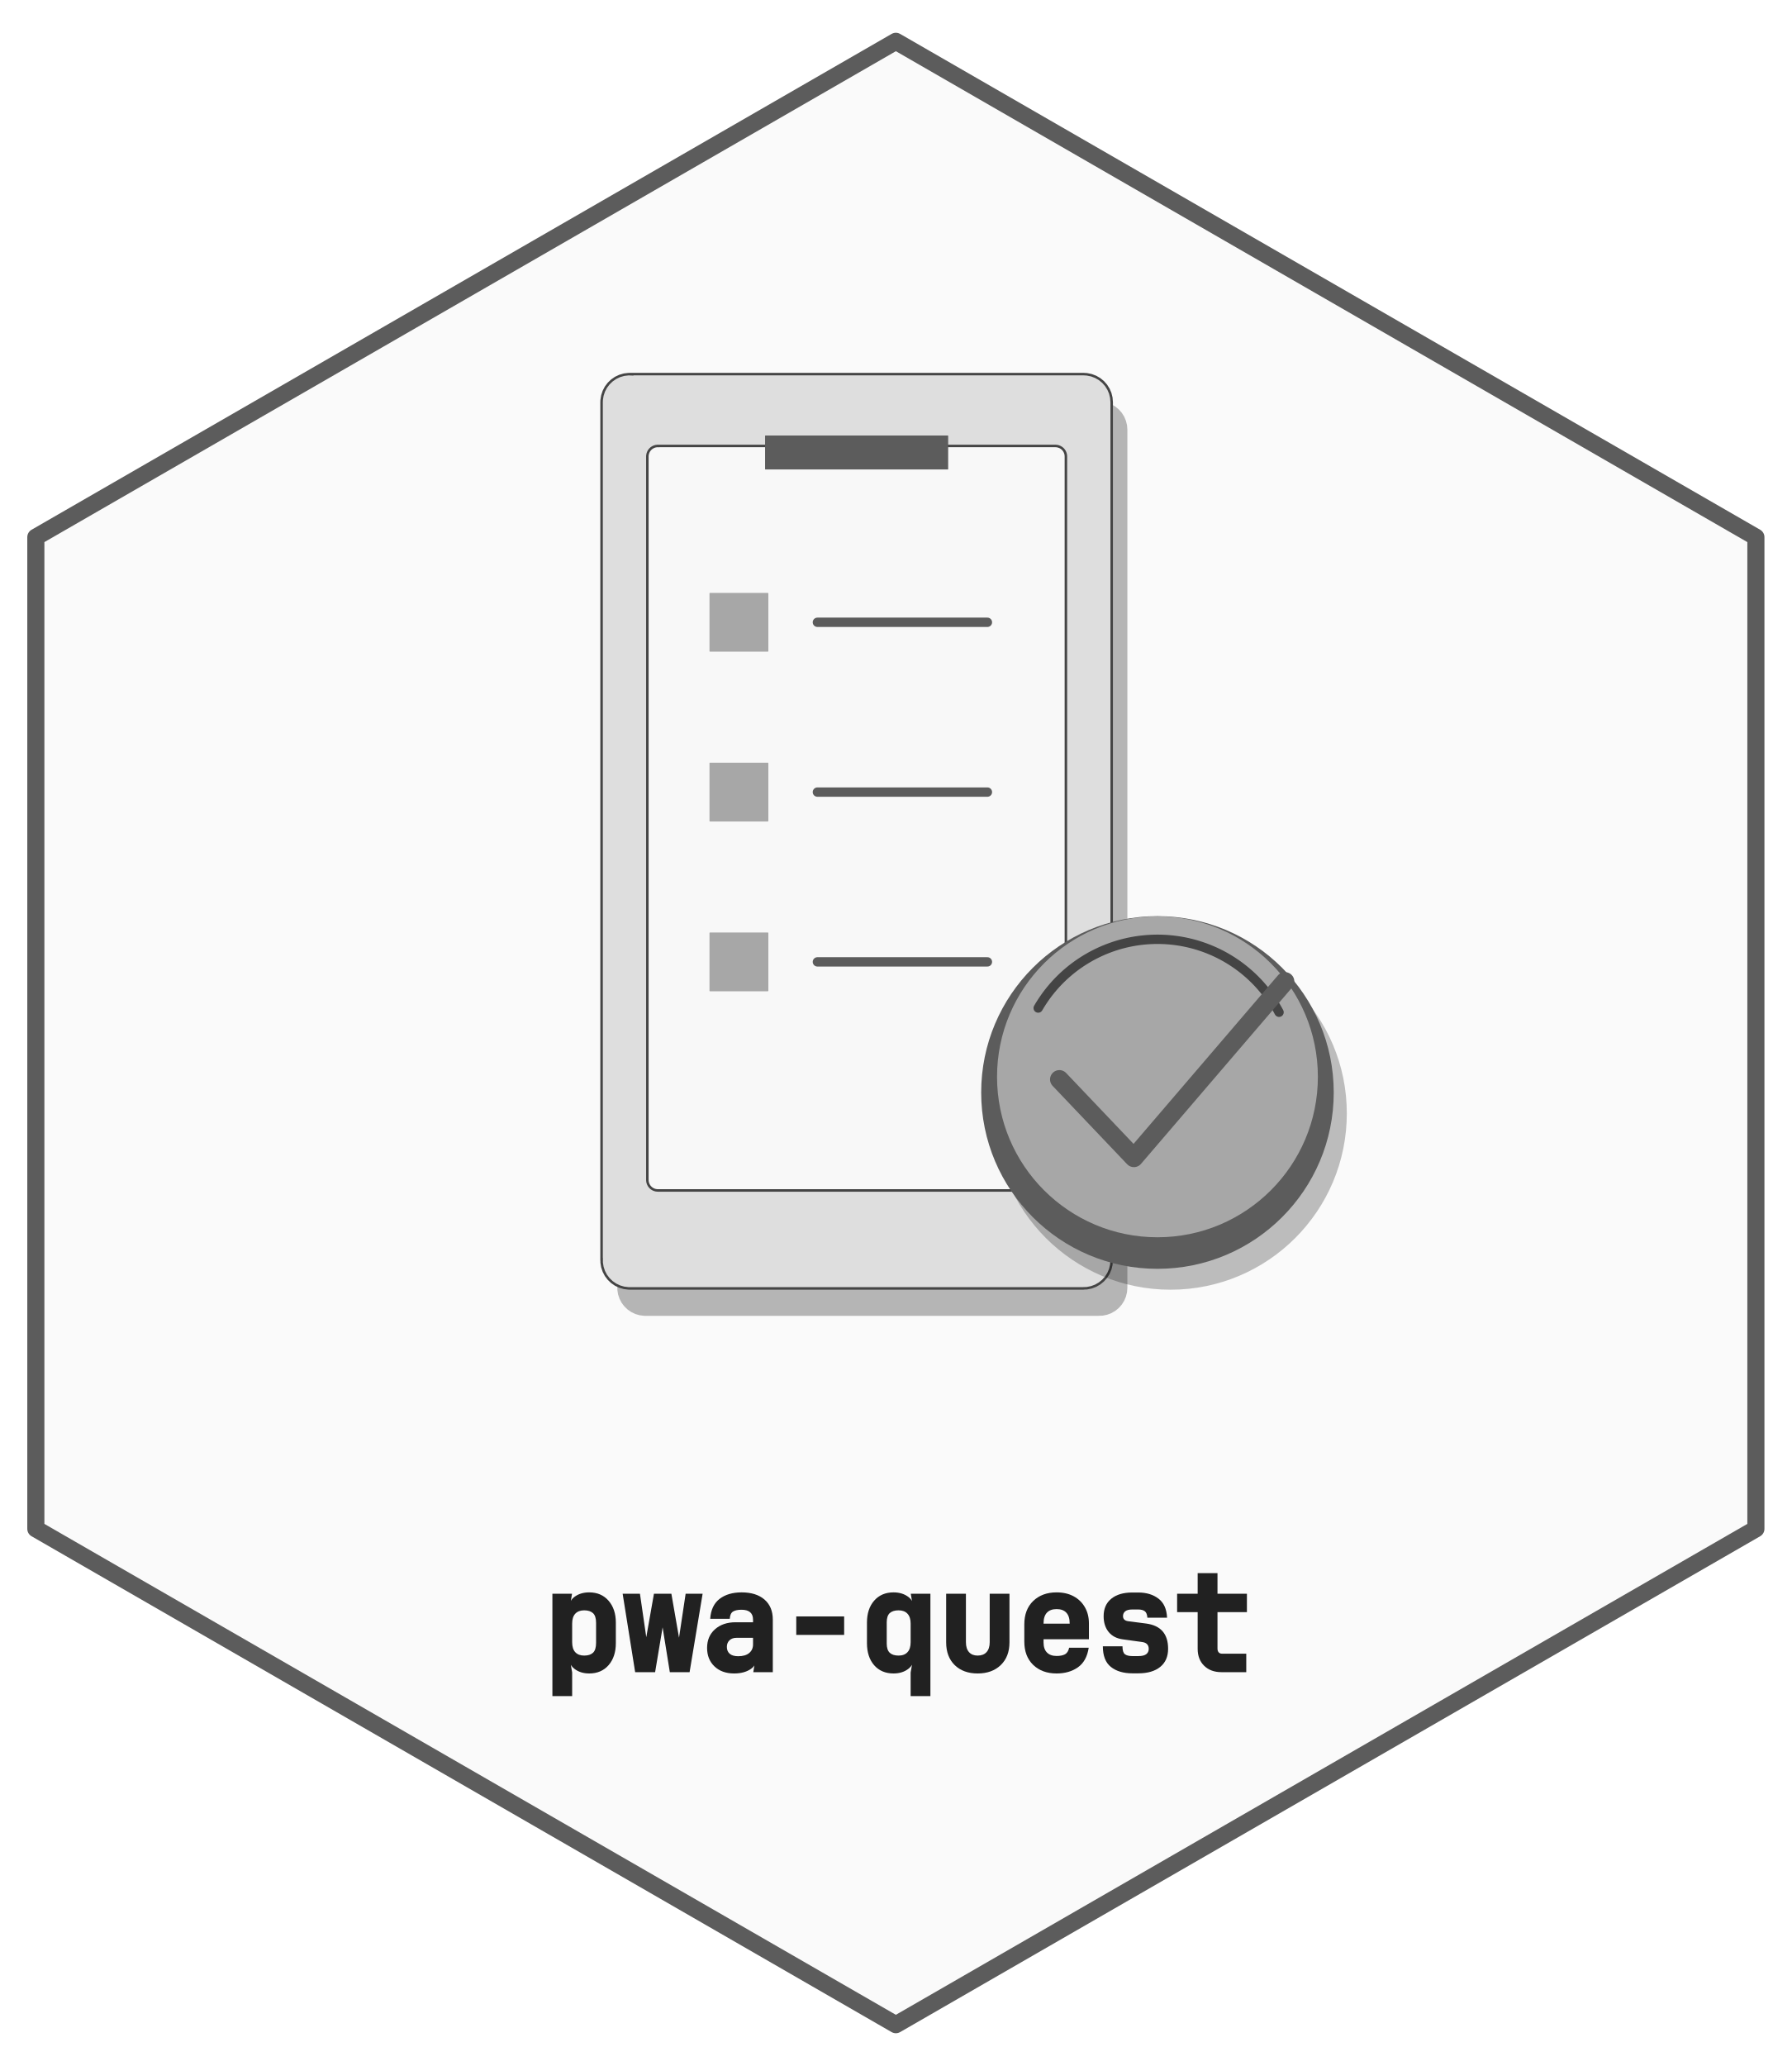
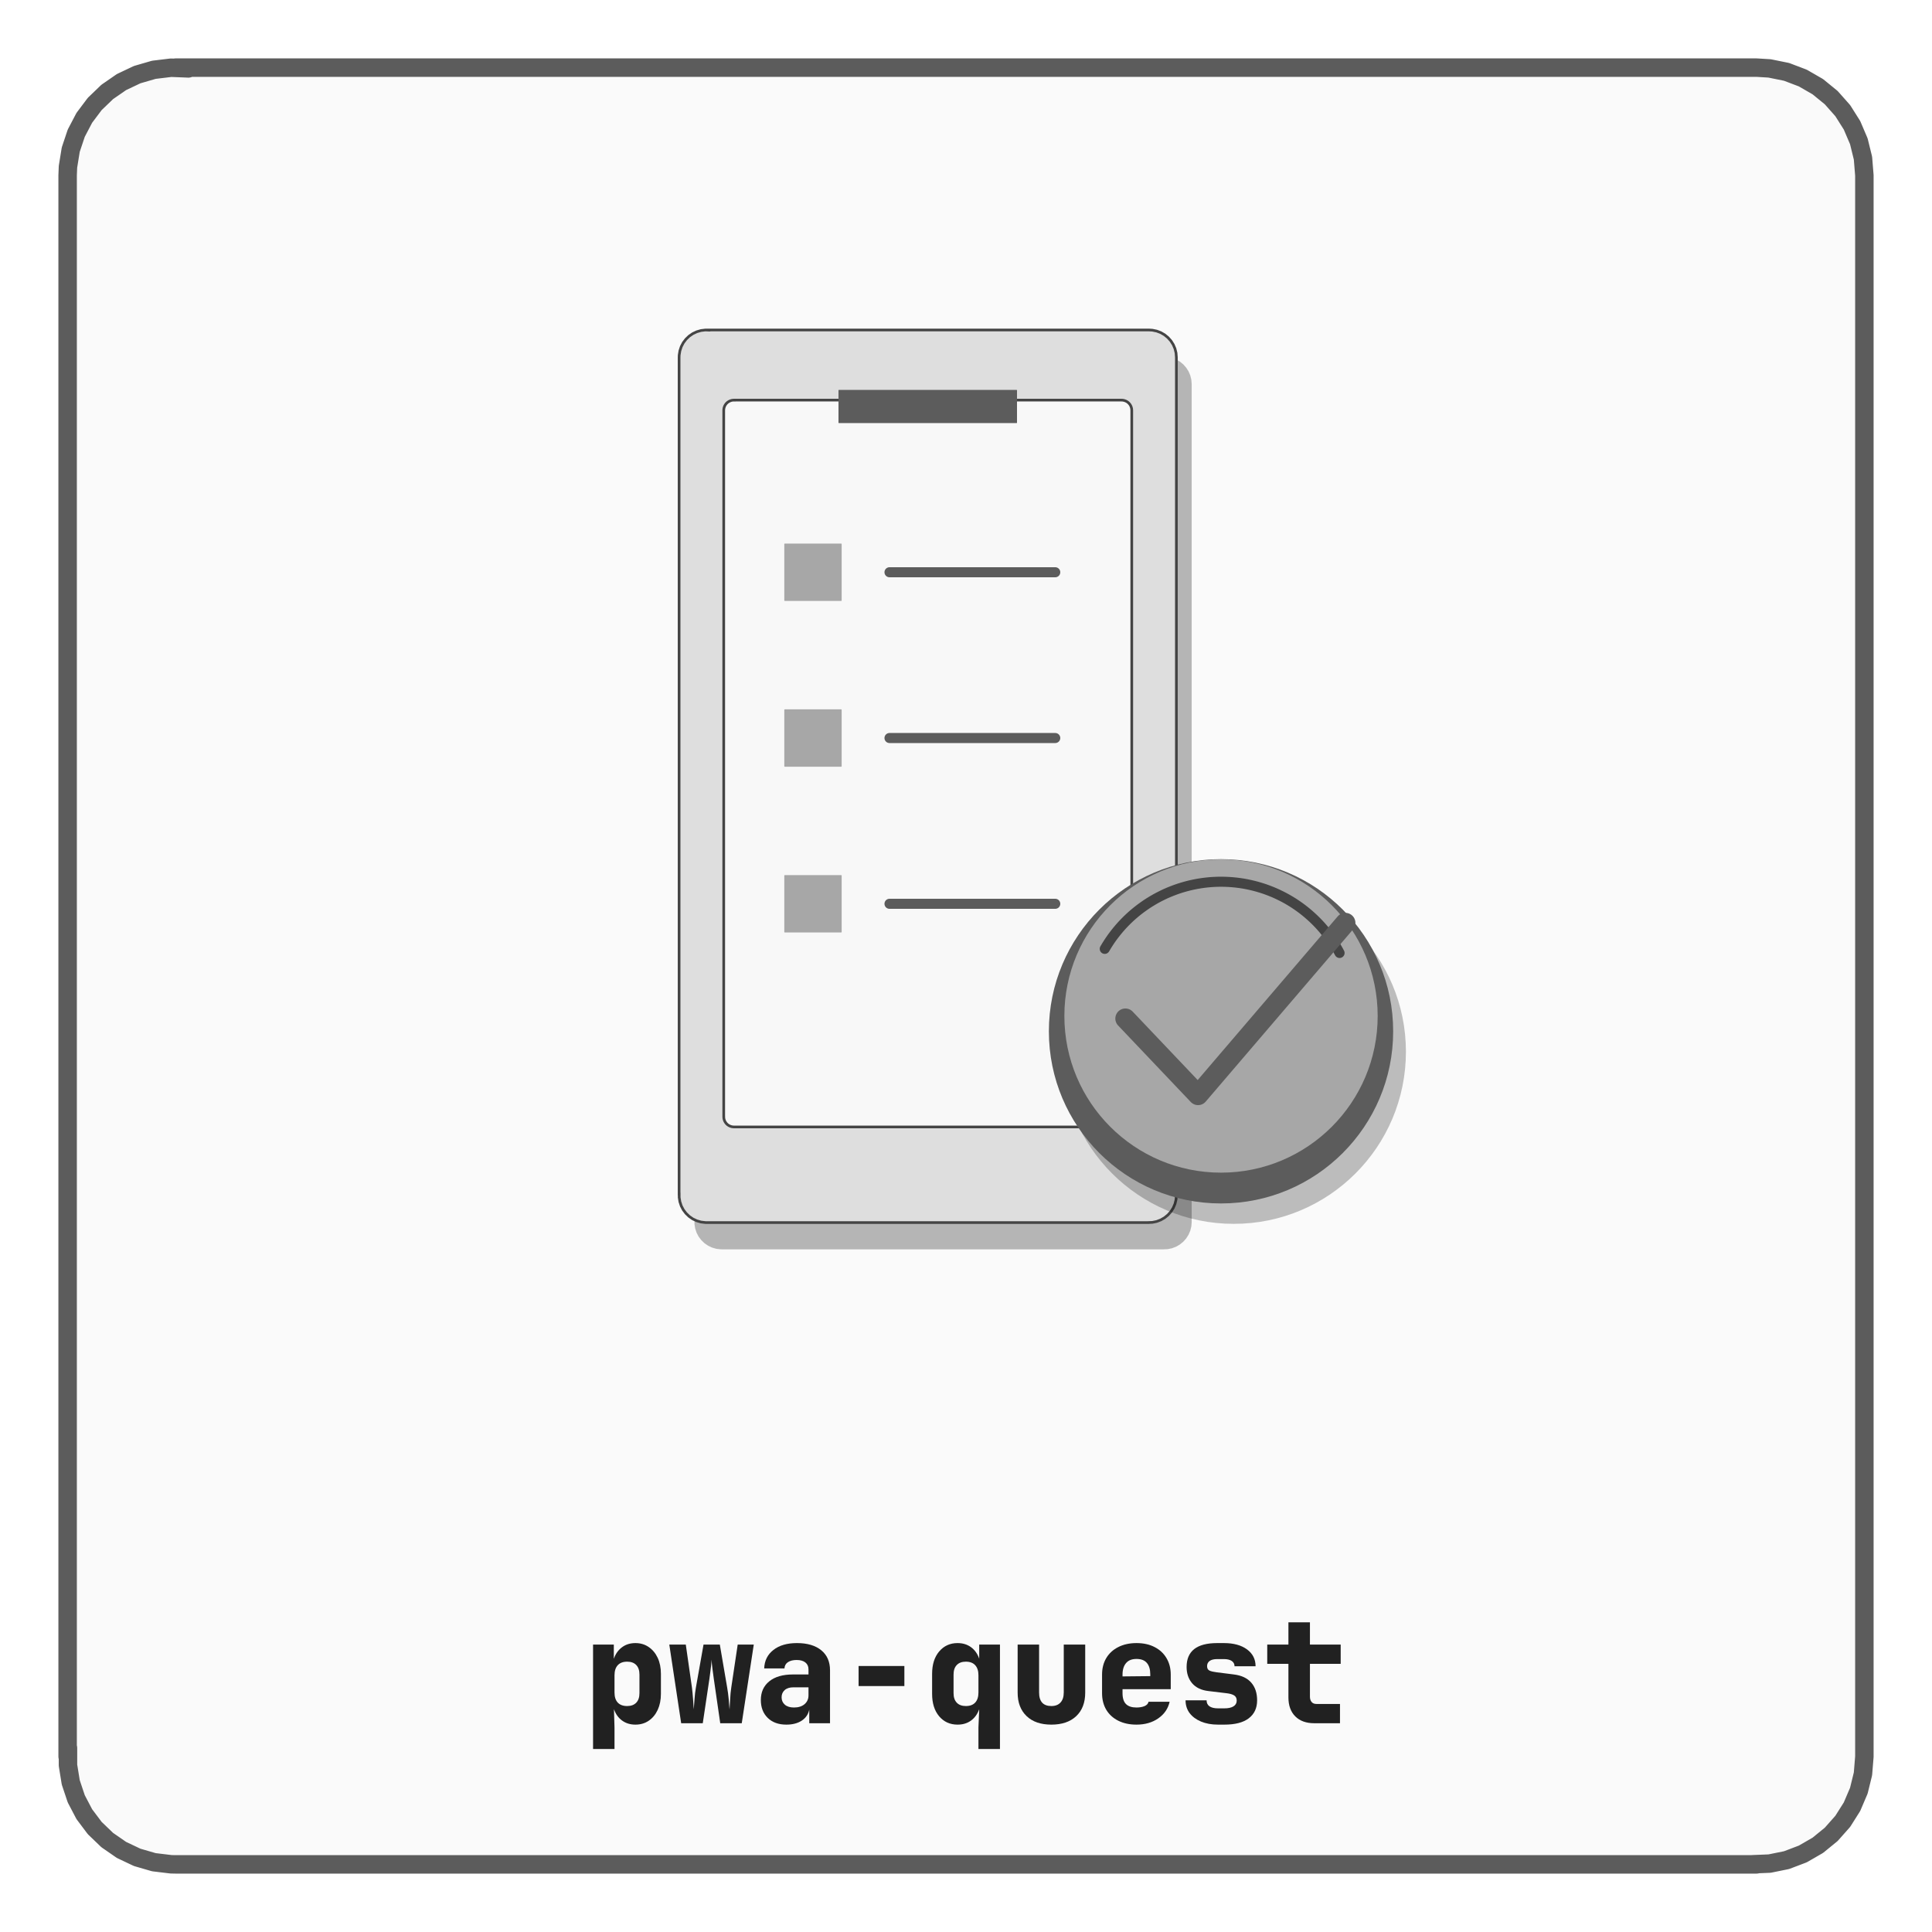
- <svg xmlns="http://www.w3.org/2000/svg" xmlns:xlink="http://www.w3.org/1999/xlink" width="432" height="498" viewBox="0 0 432 498">
+ <svg xmlns="http://www.w3.org/2000/svg" xmlns:xlink="http://www.w3.org/1999/xlink" width="432pt" height="432pt" viewBox="0 0 432 432">
  <defs>
    <g>
      <g id="glyph-0-0">
-         <path d="M 2.688 5.766 L 2.688 -18.906 L 7.422 -18.906 L 6.766 -14.922 C 6.609 -16.328 7.008 -17.395 7.969 -18.125 C 8.938 -18.863 10.133 -19.234 11.562 -19.234 C 13.508 -19.234 15.066 -18.562 16.234 -17.219 C 17.398 -15.875 17.984 -14.117 17.984 -11.953 L 17.984 -7 C 17.984 -4.801 17.398 -3.031 16.234 -1.688 C 15.066 -0.352 13.508 0.312 11.562 0.312 C 10.125 0.312 8.922 -0.07 7.953 -0.844 C 6.984 -1.613 6.566 -2.691 6.703 -4.078 L 6.734 -4.078 L 7.453 0.078 L 7.453 5.766 Z M 10.359 -4 C 11.285 -4 11.992 -4.227 12.484 -4.688 C 12.973 -5.156 13.219 -5.945 13.219 -7.062 L 13.219 -11.891 C 13.219 -12.984 12.973 -13.758 12.484 -14.219 C 11.992 -14.676 11.285 -14.906 10.359 -14.906 C 9.43 -14.906 8.711 -14.633 8.203 -14.094 C 7.703 -13.551 7.453 -12.766 7.453 -11.734 L 7.453 -7.219 C 7.453 -6.156 7.703 -5.352 8.203 -4.812 C 8.711 -4.27 9.43 -4 10.359 -4 Z M 10.359 -4 " />
+         <path d="M 2.109 5.766 L 2.109 -17.594 L 6.75 -17.594 L 6.75 -14.406 C 7.133 -15.508 7.742 -16.367 8.578 -16.984 C 9.41 -17.609 10.41 -17.922 11.578 -17.922 C 12.711 -17.922 13.707 -17.625 14.562 -17.031 C 15.414 -16.445 16.082 -15.645 16.562 -14.625 C 17.039 -13.602 17.281 -12.41 17.281 -11.047 L 17.281 -6.562 C 17.281 -5.219 17.039 -4.023 16.562 -2.984 C 16.082 -1.953 15.414 -1.145 14.562 -0.562 C 13.707 0.02 12.711 0.312 11.578 0.312 C 10.43 0.312 9.441 0.008 8.609 -0.594 C 7.773 -1.195 7.164 -2.047 6.781 -3.141 L 6.906 0.953 L 6.906 5.766 Z M 9.734 -3.844 C 10.609 -3.844 11.285 -4.094 11.766 -4.594 C 12.242 -5.094 12.484 -5.801 12.484 -6.719 L 12.484 -10.875 C 12.484 -11.812 12.242 -12.523 11.766 -13.016 C 11.285 -13.516 10.609 -13.766 9.734 -13.766 C 8.816 -13.766 8.113 -13.5 7.625 -12.969 C 7.145 -12.445 6.906 -11.695 6.906 -10.719 L 6.906 -6.875 C 6.906 -5.895 7.145 -5.145 7.625 -4.625 C 8.113 -4.102 8.816 -3.844 9.734 -3.844 Z M 9.734 -3.844 " />
      </g>
      <g id="glyph-0-1">
-         <path d="M 3.641 0 L 0.625 -18.906 L 4.797 -18.906 L 6.562 -6.766 C 6.645 -6.18 6.719 -5.547 6.781 -4.859 C 6.844 -4.18 6.664 -3.613 6.25 -3.156 C 5.852 -3.625 5.688 -4.195 5.75 -4.875 C 5.82 -5.562 5.914 -6.195 6.031 -6.781 L 8.172 -18.906 L 12.375 -18.906 L 14.484 -6.781 C 14.598 -6.195 14.691 -5.562 14.766 -4.875 C 14.836 -4.195 14.676 -3.625 14.281 -3.156 C 13.895 -3.625 13.727 -4.195 13.781 -4.875 C 13.832 -5.551 13.898 -6.18 13.984 -6.766 L 15.812 -18.906 L 19.906 -18.906 L 16.766 0 L 12 0 L 10.062 -12.031 C 9.945 -12.645 9.848 -13.316 9.766 -14.047 C 9.691 -14.785 9.852 -15.391 10.25 -15.859 C 10.664 -15.391 10.828 -14.785 10.734 -14.047 C 10.641 -13.316 10.551 -12.648 10.469 -12.047 L 8.453 0 Z M 3.641 0 " />
+         <path d="M 2.812 0 L 0.156 -17.594 L 3.844 -17.594 L 5.219 -8 C 5.32 -7.188 5.406 -6.32 5.469 -5.406 C 5.531 -4.488 5.582 -3.723 5.625 -3.109 C 5.676 -3.723 5.734 -4.488 5.797 -5.406 C 5.859 -6.32 5.961 -7.188 6.109 -8 L 7.812 -17.594 L 11.453 -17.594 L 13.094 -8 C 13.238 -7.188 13.352 -6.316 13.438 -5.391 C 13.52 -4.461 13.582 -3.691 13.625 -3.078 C 13.676 -3.691 13.723 -4.461 13.766 -5.391 C 13.805 -6.316 13.891 -7.188 14.016 -8 L 15.453 -17.594 L 19.047 -17.594 L 16.359 0 L 11.547 0 L 10.109 -9.922 C 10.023 -10.535 9.926 -11.27 9.812 -12.125 C 9.707 -12.977 9.633 -13.68 9.594 -14.234 C 9.594 -13.879 9.562 -13.43 9.5 -12.891 C 9.438 -12.359 9.375 -11.832 9.312 -11.312 C 9.25 -10.789 9.188 -10.328 9.125 -9.922 L 7.641 0 Z M 2.812 0 " />
      </g>
      <g id="glyph-0-2">
-         <path d="M 8.5 0.312 C 6.531 0.312 4.953 -0.254 3.766 -1.391 C 2.578 -2.523 1.984 -4.008 1.984 -5.844 C 1.984 -7.707 2.613 -9.203 3.875 -10.328 C 5.145 -11.461 6.801 -12.031 8.844 -12.031 L 13.062 -12.031 L 13.062 -12.656 C 13.062 -14.25 12.133 -15.047 10.281 -15.047 C 9.383 -15.047 8.703 -14.898 8.234 -14.609 C 7.766 -14.316 7.504 -13.734 7.453 -12.859 L 2.734 -12.859 C 2.879 -15.004 3.629 -16.602 4.984 -17.656 C 6.348 -18.707 8.125 -19.234 10.312 -19.234 C 12.656 -19.234 14.492 -18.656 15.828 -17.5 C 17.16 -16.344 17.828 -14.738 17.828 -12.688 L 17.828 0 L 13.125 0 L 13.75 -3.922 L 13.781 -3.922 C 14.008 -2.555 13.598 -1.508 12.547 -0.781 C 11.492 -0.051 10.145 0.312 8.5 0.312 Z M 9.484 -3.844 C 10.629 -3.844 11.508 -4.098 12.125 -4.609 C 12.75 -5.129 13.062 -5.816 13.062 -6.672 L 13.062 -8.281 L 9.109 -8.281 C 8.367 -8.281 7.789 -8.078 7.375 -7.672 C 6.957 -7.266 6.75 -6.738 6.75 -6.094 C 6.75 -5.395 6.977 -4.844 7.438 -4.438 C 7.906 -4.039 8.586 -3.844 9.484 -3.844 Z M 9.484 -3.844 " />
+         <path d="M 7.328 0.312 C 5.578 0.312 4.188 -0.191 3.156 -1.203 C 2.133 -2.211 1.625 -3.539 1.625 -5.188 C 1.625 -6.957 2.254 -8.352 3.516 -9.375 C 4.773 -10.395 6.547 -10.906 8.828 -10.906 L 12.281 -10.906 L 12.281 -12.031 C 12.281 -12.695 12.051 -13.211 11.594 -13.578 C 11.133 -13.953 10.477 -14.141 9.625 -14.141 C 8.82 -14.141 8.176 -13.977 7.688 -13.656 C 7.207 -13.344 6.945 -12.875 6.906 -12.25 L 2.375 -12.25 C 2.438 -13.977 3.117 -15.352 4.422 -16.375 C 5.723 -17.406 7.484 -17.922 9.703 -17.922 C 12.023 -17.922 13.836 -17.383 15.141 -16.312 C 16.441 -15.25 17.094 -13.758 17.094 -11.844 L 17.094 0 L 12.453 0 L 12.453 -3.047 C 12.234 -1.992 11.672 -1.172 10.766 -0.578 C 9.859 0.016 8.711 0.312 7.328 0.312 Z M 9.031 -3.516 C 10.031 -3.516 10.82 -3.766 11.406 -4.266 C 11.988 -4.773 12.281 -5.43 12.281 -6.234 L 12.281 -8.031 L 8.922 -8.031 C 8.066 -8.031 7.41 -7.82 6.953 -7.406 C 6.492 -6.988 6.266 -6.453 6.266 -5.797 C 6.266 -5.129 6.504 -4.582 6.984 -4.156 C 7.473 -3.727 8.156 -3.516 9.031 -3.516 Z M 9.031 -3.516 " />
      </g>
      <g id="glyph-0-3">
-         <path d="M 4.484 -8.984 L 4.484 -13.438 L 16.031 -13.438 L 16.031 -8.984 Z M 4.484 -8.984 " />
+         <path d="M 4.484 -8.312 L 4.484 -12.797 L 14.719 -12.797 L 14.719 -8.312 Z M 4.484 -8.312 " />
      </g>
      <g id="glyph-0-4">
-         <path d="M 13.062 5.766 L 13.062 0.078 L 13.75 -3.859 L 13.812 -3.844 C 13.895 -2.531 13.453 -1.508 12.484 -0.781 C 11.523 -0.051 10.344 0.312 8.938 0.312 C 6.988 0.312 5.43 -0.348 4.266 -1.672 C 3.109 -3.004 2.531 -4.781 2.531 -7 L 2.531 -11.953 C 2.531 -14.148 3.109 -15.91 4.266 -17.234 C 5.43 -18.566 6.988 -19.234 8.938 -19.234 C 10.363 -19.234 11.562 -18.863 12.531 -18.125 C 13.5 -17.395 13.906 -16.328 13.75 -14.922 L 13.094 -18.906 L 17.828 -18.906 L 17.828 5.766 Z M 10.156 -4 C 11.082 -4 11.797 -4.27 12.297 -4.812 C 12.805 -5.352 13.062 -6.156 13.062 -7.219 L 13.062 -11.734 C 13.062 -12.766 12.805 -13.551 12.297 -14.094 C 11.797 -14.633 11.082 -14.906 10.156 -14.906 C 9.219 -14.906 8.504 -14.68 8.016 -14.234 C 7.535 -13.785 7.297 -13.035 7.297 -11.984 L 7.297 -6.922 C 7.297 -5.879 7.539 -5.129 8.031 -4.672 C 8.52 -4.223 9.227 -4 10.156 -4 Z M 10.156 -4 " />
+         <path d="M 12.281 5.766 L 12.281 0.953 L 12.453 -3.047 L 12.422 -3.047 C 12.016 -1.973 11.398 -1.145 10.578 -0.562 C 9.754 0.02 8.766 0.312 7.609 0.312 C 5.93 0.312 4.562 -0.305 3.5 -1.547 C 2.445 -2.797 1.922 -4.469 1.922 -6.562 L 1.922 -11.047 C 1.922 -13.129 2.445 -14.797 3.5 -16.047 C 4.562 -17.297 5.93 -17.922 7.609 -17.922 C 8.785 -17.922 9.789 -17.613 10.625 -17 C 11.457 -16.395 12.066 -15.539 12.453 -14.438 L 12.453 -17.594 L 17.094 -17.594 L 17.094 5.766 Z M 9.469 -3.844 C 10.383 -3.844 11.082 -4.102 11.562 -4.625 C 12.039 -5.145 12.281 -5.895 12.281 -6.875 L 12.281 -10.719 C 12.281 -11.695 12.039 -12.445 11.562 -12.969 C 11.082 -13.5 10.383 -13.766 9.469 -13.766 C 8.594 -13.766 7.914 -13.516 7.438 -13.016 C 6.957 -12.523 6.719 -11.812 6.719 -10.875 L 6.719 -6.719 C 6.719 -5.801 6.957 -5.094 7.438 -4.594 C 7.914 -4.094 8.594 -3.844 9.469 -3.844 Z M 9.469 -3.844 " />
      </g>
      <g id="glyph-0-5">
-         <path d="M 10.219 0.312 C 7.914 0.312 6.07 -0.359 4.688 -1.703 C 3.312 -3.055 2.625 -4.883 2.625 -7.188 L 2.625 -18.906 L 7.391 -18.906 L 7.391 -7.219 C 7.391 -6.188 7.641 -5.391 8.141 -4.828 C 8.641 -4.273 9.332 -4 10.219 -4 C 11.133 -4 11.848 -4.273 12.359 -4.828 C 12.867 -5.391 13.125 -6.188 13.125 -7.219 L 13.125 -18.906 L 17.891 -18.906 L 17.891 -7.188 C 17.891 -4.883 17.188 -3.055 15.781 -1.703 C 14.383 -0.359 12.531 0.312 10.219 0.312 Z M 10.219 0.312 " />
+         <path d="M 9.594 0.312 C 7.227 0.312 5.379 -0.32 4.047 -1.594 C 2.711 -2.875 2.047 -4.625 2.047 -6.844 L 2.047 -17.594 L 6.844 -17.594 L 6.844 -6.875 C 6.844 -4.852 7.758 -3.844 9.594 -3.844 C 10.469 -3.844 11.145 -4.102 11.625 -4.625 C 12.113 -5.145 12.359 -5.895 12.359 -6.875 L 12.359 -17.594 L 17.156 -17.594 L 17.156 -6.844 C 17.156 -4.602 16.484 -2.848 15.141 -1.578 C 13.797 -0.316 11.945 0.312 9.594 0.312 Z M 9.594 0.312 " />
      </g>
      <g id="glyph-0-6">
-         <path d="M 10.25 0.312 C 7.926 0.312 6.047 -0.375 4.609 -1.75 C 3.18 -3.133 2.469 -5.008 2.469 -7.375 L 2.469 -11.531 C 2.469 -13.895 3.18 -15.77 4.609 -17.156 C 6.047 -18.539 7.926 -19.234 10.25 -19.234 C 11.82 -19.234 13.188 -18.922 14.344 -18.297 C 15.508 -17.672 16.414 -16.797 17.062 -15.672 C 17.719 -14.547 18.047 -13.242 18.047 -11.766 L 18.047 -7.938 L 7.109 -7.938 L 7.109 -7.156 C 7.109 -6.094 7.383 -5.285 7.938 -4.734 C 8.488 -4.18 9.258 -3.906 10.25 -3.906 C 11.102 -3.906 11.781 -4.039 12.281 -4.312 C 12.781 -4.594 13.113 -5.117 13.281 -5.891 L 18 -5.891 C 17.656 -3.711 16.781 -2.133 15.375 -1.156 C 13.977 -0.176 12.27 0.312 10.25 0.312 Z M 7.109 -11.766 L 7.109 -11.688 L 13.406 -11.688 L 13.406 -11.797 C 13.406 -12.922 13.133 -13.77 12.594 -14.344 C 12.062 -14.914 11.281 -15.203 10.25 -15.203 C 9.227 -15.203 8.445 -14.91 7.906 -14.328 C 7.375 -13.754 7.109 -12.898 7.109 -11.766 Z M 7.109 -11.766 " />
+         <path d="M 9.625 0.312 C 8.07 0.312 6.711 0.02 5.547 -0.562 C 4.391 -1.145 3.492 -1.961 2.859 -3.016 C 2.234 -4.078 1.922 -5.312 1.922 -6.719 L 1.922 -10.875 C 1.922 -12.281 2.234 -13.508 2.859 -14.562 C 3.492 -15.625 4.391 -16.445 5.547 -17.031 C 6.711 -17.625 8.07 -17.922 9.625 -17.922 C 11.188 -17.922 12.535 -17.625 13.672 -17.031 C 14.816 -16.445 15.703 -15.625 16.328 -14.562 C 16.961 -13.508 17.281 -12.281 17.281 -10.875 L 17.281 -7.609 L 6.5 -7.609 L 6.5 -6.719 C 6.5 -5.613 6.758 -4.801 7.281 -4.281 C 7.801 -3.77 8.582 -3.516 9.625 -3.516 C 10.312 -3.516 10.91 -3.617 11.422 -3.828 C 11.93 -4.047 12.227 -4.367 12.312 -4.797 L 17.031 -4.797 C 16.688 -3.266 15.844 -2.031 14.5 -1.094 C 13.156 -0.156 11.531 0.312 9.625 0.312 Z M 6.5 -10.875 L 6.5 -10.469 L 12.703 -10.531 L 12.703 -10.938 C 12.703 -12.031 12.453 -12.875 11.953 -13.469 C 11.453 -14.07 10.676 -14.375 9.625 -14.375 C 8.582 -14.375 7.801 -14.062 7.281 -13.438 C 6.758 -12.82 6.5 -11.969 6.5 -10.875 Z M 6.5 -10.875 " />
      </g>
      <g id="glyph-0-7">
-         <path d="M 9.547 0.281 C 7.367 0.281 5.633 -0.234 4.344 -1.266 C 3.051 -2.297 2.406 -3.953 2.406 -6.234 L 7.141 -6.234 C 7.141 -5.266 7.332 -4.629 7.719 -4.328 C 8.113 -4.023 8.723 -3.875 9.547 -3.875 L 10.953 -3.875 C 11.816 -3.875 12.453 -4.023 12.859 -4.328 C 13.266 -4.641 13.469 -5.066 13.469 -5.609 C 13.469 -6.566 12.941 -7.117 11.891 -7.266 L 7.25 -7.906 C 5.781 -8.094 4.633 -8.68 3.812 -9.672 C 3 -10.672 2.594 -11.941 2.594 -13.484 C 2.594 -15.297 3.207 -16.703 4.438 -17.703 C 5.664 -18.703 7.348 -19.203 9.484 -19.203 L 10.922 -19.203 C 12.91 -19.203 14.547 -18.707 15.828 -17.719 C 17.109 -16.738 17.797 -15.207 17.891 -13.125 L 13.141 -13.125 C 13.086 -13.906 12.875 -14.43 12.5 -14.703 C 12.133 -14.973 11.609 -15.109 10.922 -15.109 L 9.484 -15.109 C 8.723 -15.109 8.16 -14.961 7.797 -14.672 C 7.441 -14.379 7.266 -13.992 7.266 -13.516 C 7.266 -12.805 7.688 -12.395 8.531 -12.281 L 12.875 -11.719 C 16.383 -11.238 18.141 -9.211 18.141 -5.641 C 18.141 -3.754 17.504 -2.297 16.234 -1.266 C 14.961 -0.234 13.203 0.281 10.953 0.281 Z M 9.547 0.281 " />
+         <path d="M 8.859 0.312 C 7.41 0.312 6.141 0.082 5.047 -0.375 C 3.961 -0.832 3.113 -1.461 2.5 -2.266 C 1.895 -3.078 1.594 -4.031 1.594 -5.125 L 6.297 -5.125 C 6.297 -4.52 6.52 -4.066 6.969 -3.766 C 7.414 -3.473 8.047 -3.328 8.859 -3.328 L 10.266 -3.328 C 11.141 -3.328 11.816 -3.473 12.297 -3.766 C 12.785 -4.066 13.031 -4.5 13.031 -5.062 C 13.031 -5.594 12.836 -5.977 12.453 -6.219 C 12.066 -6.469 11.477 -6.633 10.688 -6.719 L 6.656 -7.203 C 5.094 -7.391 3.895 -7.969 3.062 -8.938 C 2.238 -9.914 1.828 -11.129 1.828 -12.578 C 1.828 -16.141 4.109 -17.922 8.672 -17.922 L 10.172 -17.922 C 12.328 -17.922 14.047 -17.453 15.328 -16.516 C 16.609 -15.578 17.25 -14.316 17.25 -12.734 L 12.547 -12.734 C 12.547 -13.242 12.336 -13.641 11.922 -13.922 C 11.504 -14.203 10.922 -14.344 10.172 -14.344 L 8.672 -14.344 C 7.922 -14.344 7.352 -14.203 6.969 -13.922 C 6.594 -13.641 6.406 -13.254 6.406 -12.766 C 6.406 -12.273 6.586 -11.941 6.953 -11.766 C 7.328 -11.598 7.859 -11.473 8.547 -11.391 L 12.391 -10.906 C 14.109 -10.695 15.406 -10.086 16.281 -9.078 C 17.156 -8.078 17.594 -6.758 17.594 -5.125 C 17.594 -3.395 16.973 -2.055 15.734 -1.109 C 14.504 -0.16 12.68 0.312 10.266 0.312 Z M 8.859 0.312 " />
      </g>
      <g id="glyph-0-8">
-         <path d="M 12.016 0 C 10.285 0 8.895 -0.508 7.844 -1.531 C 6.789 -2.551 6.266 -3.922 6.266 -5.641 L 6.266 -14.469 L 1.312 -14.469 L 1.312 -18.906 L 6.266 -18.906 L 6.266 -23.875 L 11.047 -23.875 L 11.047 -18.906 L 18.141 -18.906 L 18.141 -14.469 L 11.047 -14.469 L 11.047 -5.688 C 11.047 -5.289 11.145 -4.984 11.344 -4.766 C 11.539 -4.555 11.816 -4.453 12.172 -4.453 L 17.984 -4.453 L 17.984 0 Z M 12.016 0 " />
+         <path d="M 11.359 0 C 9.566 0 8.156 -0.508 7.125 -1.531 C 6.102 -2.562 5.594 -3.973 5.594 -5.766 L 5.594 -13.281 L 0.859 -13.281 L 0.859 -17.594 L 5.594 -17.594 L 5.594 -22.562 L 10.406 -22.562 L 10.406 -17.594 L 17.281 -17.594 L 17.281 -13.281 L 10.406 -13.281 L 10.406 -5.922 C 10.406 -5.453 10.523 -5.066 10.766 -4.766 C 11.016 -4.461 11.375 -4.312 11.844 -4.312 L 17.125 -4.312 L 17.125 0 Z M 11.359 0 " />
      </g>
    </g>
  </defs>
-   <path fill-rule="nonzero" fill="rgb(98.039%, 98.039%, 98.039%)" fill-opacity="1" stroke-width="4.125" stroke-linecap="round" stroke-linejoin="round" stroke="rgb(36.078%, 36.078%, 36.078%)" stroke-opacity="1" stroke-miterlimit="10" d="M 216 9.961 L 423.359 129.48 L 423.359 368.52 L 216 488.039 L 8.641 368.52 L 8.641 129.48 Z M 216 9.961 " />
-   <path fill-rule="nonzero" fill="rgb(1.961%, 1.961%, 1.961%)" fill-opacity="0.278" d="M 155.594 317.176 L 265.055 317.176 L 264.781 317.172 L 265.871 317.129 L 266.938 316.91 L 267.953 316.523 L 268.898 315.98 L 269.738 315.293 L 270.461 314.477 L 271.043 313.555 L 271.469 312.555 L 271.73 311.496 L 271.82 310.414 L 271.82 103.559 L 271.73 102.473 L 271.469 101.414 L 271.043 100.414 L 270.461 99.492 L 269.738 98.68 L 268.898 97.988 L 267.953 97.445 L 266.938 97.059 L 265.871 96.844 L 265.055 96.793 L 155.594 96.793 L 156.406 96.844 L 155.32 96.797 L 154.238 96.93 L 153.195 97.23 L 152.211 97.699 L 151.316 98.316 L 150.531 99.07 L 149.875 99.941 L 149.371 100.906 L 149.023 101.938 L 148.852 103.012 L 148.828 103.559 L 148.828 310.414 L 148.852 309.867 L 148.852 310.957 L 149.023 312.031 L 149.371 313.062 L 149.875 314.027 L 150.531 314.898 L 151.316 315.652 L 152.211 316.27 L 153.195 316.738 L 154.238 317.039 L 155.32 317.172 Z M 155.594 317.176 " />
-   <path fill-rule="nonzero" fill="rgb(87.059%, 87.059%, 87.059%)" fill-opacity="1" stroke-width="0.6" stroke-linecap="round" stroke-linejoin="round" stroke="rgb(26.667%, 26.667%, 26.667%)" stroke-opacity="1" stroke-miterlimit="10" d="M 151.809 310.566 L 261.27 310.566 L 260.996 310.559 L 262.086 310.516 L 263.152 310.297 L 264.168 309.914 L 265.113 309.367 L 265.957 308.68 L 266.68 307.863 L 267.258 306.945 L 267.688 305.941 L 267.945 304.887 L 268.035 303.801 L 268.035 96.945 L 267.945 95.859 L 267.688 94.805 L 267.258 93.801 L 266.68 92.883 L 265.957 92.066 L 265.113 91.379 L 264.168 90.836 L 263.152 90.449 L 262.086 90.23 L 261.27 90.18 L 151.809 90.18 L 152.625 90.23 L 151.535 90.188 L 150.457 90.316 L 149.41 90.621 L 148.426 91.086 L 147.531 91.707 L 146.746 92.461 L 146.09 93.332 L 145.586 94.293 L 145.242 95.328 L 145.066 96.402 L 145.043 96.945 L 145.043 303.801 L 145.066 303.258 L 145.066 304.344 L 145.242 305.418 L 145.586 306.453 L 146.09 307.418 L 146.746 308.285 L 147.531 309.039 L 148.426 309.66 L 149.41 310.125 L 150.457 310.43 L 151.535 310.559 Z M 151.809 310.566 " />
-   <path fill-rule="nonzero" fill="rgb(97.255%, 97.255%, 97.255%)" fill-opacity="1" stroke-width="0.6" stroke-linecap="round" stroke-linejoin="round" stroke="rgb(26.667%, 26.667%, 26.667%)" stroke-opacity="1" stroke-miterlimit="10" d="M 158.605 286.953 L 254.473 286.953 L 254.371 286.949 L 254.777 286.934 L 255.176 286.852 L 255.555 286.711 L 255.906 286.508 L 256.223 286.25 L 256.492 285.945 L 256.707 285.602 L 256.867 285.23 L 256.965 284.836 L 256.996 284.43 L 256.996 110.02 L 256.965 109.613 L 256.867 109.223 L 256.707 108.848 L 256.492 108.504 L 256.223 108.199 L 255.906 107.945 L 255.555 107.742 L 255.176 107.598 L 254.777 107.516 L 254.473 107.496 L 158.605 107.496 L 158.91 107.516 L 158.504 107.5 L 158.102 107.547 L 157.711 107.66 L 157.344 107.836 L 157.008 108.066 L 156.715 108.348 L 156.473 108.672 L 156.285 109.031 L 156.156 109.418 L 156.09 109.816 L 156.082 110.02 L 156.082 284.43 L 156.09 284.227 L 156.09 284.633 L 156.156 285.035 L 156.285 285.418 L 156.473 285.777 L 156.715 286.102 L 157.008 286.383 L 157.344 286.613 L 157.711 286.789 L 158.102 286.902 L 158.504 286.949 Z M 158.605 286.953 " />
-   <path fill-rule="nonzero" fill="rgb(36.078%, 36.078%, 36.078%)" fill-opacity="1" d="M 184.562 113.164 L 228.516 113.164 L 228.512 113.164 L 228.527 113.164 L 228.559 113.156 L 228.57 113.148 L 228.586 113.137 L 228.602 113.113 L 228.609 113.098 L 228.613 113.082 L 228.613 105.062 L 228.609 105.047 L 228.594 105.016 L 228.586 105.004 L 228.57 104.996 L 228.559 104.988 L 228.543 104.98 L 228.527 104.98 L 228.516 104.977 L 184.562 104.977 L 184.574 104.98 L 184.559 104.977 L 184.527 104.984 L 184.512 104.992 L 184.5 105 L 184.488 105.012 L 184.48 105.023 L 184.473 105.039 L 184.465 105.07 L 184.465 113.066 L 184.465 113.059 L 184.465 113.074 L 184.473 113.105 L 184.48 113.117 L 184.488 113.133 L 184.5 113.141 L 184.512 113.152 L 184.559 113.164 Z M 184.562 113.164 " />
-   <path fill-rule="nonzero" fill="rgb(65.49%, 65.49%, 65.49%)" fill-opacity="1" d="M 171.203 157.082 L 185.109 157.082 L 185.105 157.082 L 185.129 157.082 L 185.148 157.078 L 185.172 157.07 L 185.191 157.059 L 185.223 157.027 L 185.246 156.988 L 185.254 156.941 L 185.254 143.059 L 185.246 143.012 L 185.223 142.973 L 185.191 142.941 L 185.172 142.93 L 185.148 142.922 L 185.109 142.914 L 171.203 142.914 L 171.219 142.918 L 171.176 142.918 L 171.152 142.926 L 171.133 142.934 L 171.113 142.949 L 171.082 142.98 L 171.074 143.004 L 171.066 143.023 L 171.062 143.047 L 171.062 156.941 L 171.062 156.93 L 171.062 156.953 L 171.066 156.977 L 171.082 157.016 L 171.098 157.035 L 171.113 157.051 L 171.133 157.066 L 171.152 157.074 L 171.176 157.082 Z M 171.203 157.082 " />
-   <path fill="none" stroke-width="2.25" stroke-linecap="round" stroke-linejoin="round" stroke="rgb(36.078%, 36.078%, 36.078%)" stroke-opacity="1" stroke-miterlimit="10" d="M 197.078 150 L 238.074 150 " />
-   <path fill-rule="nonzero" fill="rgb(65.49%, 65.49%, 65.49%)" fill-opacity="1" d="M 171.203 198.012 L 185.109 198.012 L 185.105 198.012 L 185.129 198.012 L 185.148 198.008 L 185.172 198 L 185.191 197.988 L 185.223 197.957 L 185.234 197.938 L 185.246 197.914 L 185.25 197.895 L 185.254 197.871 L 185.254 183.984 L 185.25 183.965 L 185.246 183.941 L 185.223 183.902 L 185.207 183.883 L 185.191 183.871 L 185.172 183.859 L 185.148 183.852 L 185.129 183.844 L 171.203 183.844 L 171.219 183.844 L 171.195 183.844 L 171.176 183.848 L 171.152 183.855 L 171.133 183.863 L 171.113 183.875 L 171.098 183.891 L 171.082 183.91 L 171.074 183.93 L 171.066 183.953 L 171.062 183.977 L 171.062 197.871 L 171.062 197.859 L 171.062 197.883 L 171.066 197.902 L 171.074 197.926 L 171.082 197.945 L 171.098 197.965 L 171.113 197.98 L 171.152 198.004 L 171.176 198.008 L 171.195 198.012 Z M 171.203 198.012 " />
-   <path fill="none" stroke-width="2.25" stroke-linecap="round" stroke-linejoin="round" stroke="rgb(36.078%, 36.078%, 36.078%)" stroke-opacity="1" stroke-miterlimit="10" d="M 197.078 190.93 L 238.074 190.93 " />
-   <path fill-rule="nonzero" fill="rgb(65.49%, 65.49%, 65.49%)" fill-opacity="1" d="M 171.203 238.941 L 185.109 238.941 L 185.105 238.941 L 185.129 238.941 L 185.148 238.934 L 185.172 238.926 L 185.191 238.914 L 185.207 238.902 L 185.223 238.883 L 185.246 238.844 L 185.25 238.82 L 185.254 238.801 L 185.254 224.914 L 185.25 224.891 L 185.246 224.871 L 185.234 224.848 L 185.223 224.828 L 185.191 224.797 L 185.172 224.785 L 185.148 224.777 L 185.129 224.773 L 171.203 224.773 L 171.219 224.773 L 171.195 224.773 L 171.176 224.777 L 171.152 224.781 L 171.113 224.805 L 171.098 224.82 L 171.082 224.84 L 171.066 224.879 L 171.062 224.902 L 171.062 238.801 L 171.062 238.789 L 171.062 238.809 L 171.066 238.832 L 171.074 238.855 L 171.082 238.875 L 171.098 238.895 L 171.113 238.91 L 171.133 238.922 L 171.152 238.93 L 171.176 238.938 L 171.195 238.941 Z M 171.203 238.941 " />
-   <path fill="none" stroke-width="2.25" stroke-linecap="round" stroke-linejoin="round" stroke="rgb(36.078%, 36.078%, 36.078%)" stroke-opacity="1" stroke-miterlimit="10" d="M 197.078 231.855 L 238.074 231.855 " />
-   <path fill-rule="nonzero" fill="rgb(1.961%, 1.961%, 1.961%)" fill-opacity="0.251" d="M 324.727 268.379 C 324.727 291.852 305.699 310.879 282.227 310.879 C 258.754 310.879 239.723 291.852 239.723 268.379 C 239.723 244.902 258.754 225.875 282.227 225.875 C 305.699 225.875 324.727 244.902 324.727 268.379 " />
-   <path fill-rule="nonzero" fill="rgb(36.078%, 36.078%, 36.078%)" fill-opacity="1" d="M 321.574 263.34 C 321.574 286.812 302.547 305.844 279.07 305.844 C 255.598 305.844 236.57 286.812 236.57 263.34 C 236.57 239.867 255.598 220.836 279.07 220.836 C 302.547 220.836 321.574 239.867 321.574 263.34 " />
-   <path fill-rule="nonzero" fill="rgb(65.49%, 65.49%, 65.49%)" fill-opacity="1" d="M 317.75 259.562 C 317.75 280.922 300.434 298.238 279.07 298.238 C 257.711 298.238 240.395 280.922 240.395 259.562 C 240.395 238.203 257.711 220.887 279.07 220.887 C 300.434 220.887 317.75 238.203 317.75 259.562 " />
-   <path fill="none" stroke-width="2.25" stroke-linecap="round" stroke-linejoin="round" stroke="rgb(26.667%, 26.667%, 26.667%)" stroke-opacity="1" stroke-miterlimit="10" d="M 308.391 244 L 307.961 243.215 L 307.512 242.445 L 307.039 241.684 L 306.543 240.938 L 306.031 240.207 L 305.5 239.488 L 304.949 238.785 L 304.379 238.098 L 303.789 237.422 L 303.184 236.766 L 302.559 236.125 L 301.918 235.504 L 301.258 234.895 L 300.586 234.309 L 299.895 233.738 L 299.191 233.188 L 298.473 232.656 L 297.738 232.145 L 296.992 231.652 L 296.23 231.18 L 295.461 230.727 L 294.676 230.297 L 293.879 229.887 L 293.074 229.5 L 292.258 229.137 L 291.43 228.793 L 290.594 228.469 L 289.75 228.172 L 288.898 227.895 L 288.043 227.641 L 287.176 227.414 L 286.305 227.207 L 285.43 227.023 L 284.551 226.863 L 283.664 226.73 L 282.777 226.617 L 281.887 226.531 L 280.992 226.465 L 280.098 226.426 L 279.203 226.41 L 278.309 226.418 L 277.414 226.453 L 276.52 226.508 L 275.629 226.59 L 274.742 226.691 L 273.855 226.82 L 272.973 226.973 L 272.098 227.148 L 271.223 227.348 L 270.355 227.57 L 269.496 227.816 L 268.645 228.086 L 267.797 228.379 L 266.961 228.695 L 266.129 229.031 L 265.312 229.391 L 264.5 229.773 L 263.703 230.176 L 262.914 230.598 L 262.141 231.043 L 261.375 231.512 L 260.625 231.996 L 259.887 232.504 L 259.164 233.027 L 258.453 233.574 L 257.762 234.137 L 257.082 234.719 L 256.418 235.32 L 255.773 235.941 L 255.145 236.574 L 254.531 237.227 L 253.938 237.895 L 253.363 238.578 L 252.805 239.277 L 252.266 239.992 L 251.75 240.723 L 251.25 241.465 L 250.77 242.219 L 250.312 242.984 " />
-   <path fill="none" stroke-width="4.5" stroke-linecap="round" stroke-linejoin="round" stroke="rgb(36.078%, 36.078%, 36.078%)" stroke-opacity="1" stroke-miterlimit="10" d="M 255.422 260.191 L 273.395 279.082 L 309.82 236.578 " />
+   <path fill-rule="nonzero" fill="rgb(98.039%, 98.039%, 98.039%)" fill-opacity="1" stroke-width="4.125" stroke-linecap="round" stroke-linejoin="round" stroke="rgb(36.078%, 36.078%, 36.078%)" stroke-opacity="1" stroke-miterlimit="10" d="M 39.227 416.879 L 392.773 416.879 L 391.805 416.859 L 395.68 416.703 L 399.48 415.93 L 403.109 414.551 L 406.469 412.613 L 409.473 410.16 L 412.047 407.254 L 414.117 403.977 L 415.641 400.406 L 416.566 396.641 L 416.879 392.773 L 416.879 39.227 L 416.566 35.359 L 415.641 31.594 L 414.117 28.023 L 412.047 24.746 L 409.473 21.84 L 406.469 19.387 L 403.109 17.449 L 399.48 16.07 L 395.68 15.297 L 392.773 15.121 L 39.227 15.121 L 42.133 15.297 L 38.254 15.141 L 34.402 15.605 L 30.676 16.688 L 27.172 18.348 L 23.98 20.555 L 21.184 23.242 L 18.852 26.344 L 17.051 29.777 L 15.82 33.457 L 15.199 37.285 L 15.121 39.227 L 15.121 392.773 L 15.199 390.836 L 15.199 394.715 L 15.82 398.543 L 17.051 402.223 L 18.852 405.656 L 21.184 408.758 L 23.98 411.445 L 27.172 413.652 L 30.676 415.312 L 34.402 416.395 L 38.254 416.859 Z M 39.227 416.879 " />
+   <path fill-rule="nonzero" fill="rgb(1.961%, 1.961%, 1.961%)" fill-opacity="0.278" d="M 161.387 279.355 L 260.352 279.355 L 260.105 279.352 L 261.086 279.312 L 262.051 279.117 L 262.973 278.766 L 263.824 278.273 L 264.586 277.652 L 265.238 276.914 L 265.766 276.082 L 266.152 275.18 L 266.387 274.223 L 266.465 273.242 L 266.465 85.891 L 266.387 84.906 L 266.152 83.953 L 265.766 83.047 L 265.238 82.215 L 264.586 81.477 L 263.824 80.855 L 262.973 80.363 L 262.051 80.016 L 261.086 79.816 L 260.352 79.773 L 161.387 79.773 L 162.121 79.816 L 161.141 79.777 L 160.16 79.898 L 159.215 80.172 L 158.328 80.594 L 157.516 81.152 L 156.809 81.832 L 156.215 82.621 L 155.758 83.492 L 155.445 84.426 L 155.289 85.398 L 155.27 85.891 L 155.27 273.242 L 155.289 272.75 L 155.289 273.734 L 155.445 274.703 L 155.758 275.637 L 156.215 276.512 L 156.809 277.297 L 157.516 277.98 L 158.328 278.539 L 159.215 278.961 L 160.16 279.234 L 161.141 279.352 Z M 161.387 279.355 " />
+   <path fill-rule="nonzero" fill="rgb(87.059%, 87.059%, 87.059%)" fill-opacity="1" stroke-width="0.6" stroke-linecap="round" stroke-linejoin="round" stroke="rgb(26.667%, 26.667%, 26.667%)" stroke-opacity="1" stroke-miterlimit="10" d="M 157.965 273.371 L 256.93 273.371 L 256.684 273.363 L 257.668 273.324 L 258.629 273.129 L 259.551 272.777 L 260.402 272.285 L 261.164 271.664 L 261.816 270.93 L 262.344 270.098 L 262.73 269.191 L 262.965 268.234 L 263.043 267.254 L 263.043 79.902 L 262.965 78.922 L 262.73 77.965 L 262.344 77.059 L 261.816 76.227 L 261.164 75.492 L 260.402 74.867 L 259.551 74.375 L 258.629 74.027 L 257.668 73.832 L 256.93 73.785 L 157.965 73.785 L 158.699 73.832 L 157.719 73.789 L 156.742 73.91 L 155.797 74.184 L 154.906 74.605 L 154.098 75.164 L 153.387 75.848 L 152.793 76.633 L 152.336 77.504 L 152.027 78.438 L 151.867 79.41 L 151.848 79.902 L 151.848 267.254 L 151.867 266.762 L 151.867 267.746 L 152.027 268.719 L 152.336 269.652 L 152.793 270.523 L 153.387 271.309 L 154.098 271.992 L 154.906 272.551 L 155.797 272.973 L 156.742 273.246 L 157.719 273.363 Z M 157.965 273.371 " />
+   <path fill-rule="nonzero" fill="rgb(97.255%, 97.255%, 97.255%)" fill-opacity="1" stroke-width="0.6" stroke-linecap="round" stroke-linejoin="round" stroke="rgb(26.667%, 26.667%, 26.667%)" stroke-opacity="1" stroke-miterlimit="10" d="M 164.109 251.984 L 250.785 251.984 L 250.691 251.984 L 251.059 251.969 L 251.418 251.895 L 251.762 251.766 L 252.082 251.582 L 252.363 251.352 L 252.609 251.074 L 252.805 250.766 L 252.949 250.426 L 253.035 250.07 L 253.066 249.703 L 253.066 91.75 L 253.035 91.383 L 252.949 91.027 L 252.805 90.688 L 252.609 90.379 L 252.363 90.102 L 252.082 89.871 L 251.762 89.688 L 251.418 89.559 L 251.059 89.484 L 250.785 89.469 L 164.109 89.469 L 164.383 89.484 L 164.016 89.469 L 163.652 89.512 L 163.301 89.617 L 162.969 89.773 L 162.664 89.98 L 162.402 90.234 L 162.18 90.527 L 162.008 90.855 L 161.895 91.203 L 161.836 91.566 L 161.828 91.75 L 161.828 249.703 L 161.836 249.52 L 161.836 249.887 L 161.895 250.25 L 162.008 250.598 L 162.18 250.922 L 162.402 251.219 L 162.664 251.473 L 162.969 251.68 L 163.301 251.836 L 163.652 251.941 L 164.016 251.984 Z M 164.109 251.984 " />
+   <path fill-rule="nonzero" fill="rgb(36.078%, 36.078%, 36.078%)" fill-opacity="1" d="M 187.578 94.598 L 227.316 94.598 L 227.312 94.598 L 227.34 94.598 L 227.355 94.59 L 227.379 94.574 L 227.395 94.551 L 227.398 94.539 L 227.402 94.523 L 227.406 94.512 L 227.406 87.273 L 227.402 87.262 L 227.398 87.246 L 227.395 87.234 L 227.379 87.211 L 227.355 87.195 L 227.34 87.191 L 227.328 87.188 L 187.578 87.188 L 187.586 87.188 L 187.559 87.188 L 187.547 87.191 L 187.531 87.199 L 187.52 87.207 L 187.5 87.227 L 187.496 87.242 L 187.492 87.254 L 187.488 87.27 L 187.488 94.512 L 187.488 94.504 L 187.488 94.516 L 187.496 94.547 L 187.5 94.559 L 187.52 94.578 L 187.531 94.586 L 187.547 94.594 L 187.559 94.598 Z M 187.578 94.598 " />
+   <path fill-rule="nonzero" fill="rgb(65.49%, 65.49%, 65.49%)" fill-opacity="1" d="M 175.5 134.375 L 188.074 134.375 L 188.066 134.375 L 188.09 134.371 L 188.109 134.367 L 188.129 134.359 L 188.145 134.352 L 188.16 134.336 L 188.176 134.324 L 188.188 134.305 L 188.195 134.285 L 188.199 134.266 L 188.199 121.652 L 188.195 121.633 L 188.188 121.613 L 188.176 121.594 L 188.16 121.578 L 188.129 121.555 L 188.109 121.547 L 188.09 121.543 L 175.5 121.543 L 175.516 121.543 L 175.492 121.543 L 175.453 121.551 L 175.434 121.559 L 175.418 121.57 L 175.402 121.586 L 175.391 121.602 L 175.379 121.621 L 175.371 121.66 L 175.371 134.246 L 175.371 134.234 L 175.371 134.254 L 175.375 134.277 L 175.379 134.297 L 175.391 134.312 L 175.402 134.332 L 175.434 134.355 L 175.453 134.367 L 175.492 134.375 Z M 175.5 134.375 " />
+   <path fill="none" stroke-width="2.25" stroke-linecap="round" stroke-linejoin="round" stroke="rgb(36.078%, 36.078%, 36.078%)" stroke-opacity="1" stroke-miterlimit="10" d="M 198.895 127.957 L 235.957 127.957 " />
+   <path fill-rule="nonzero" fill="rgb(65.49%, 65.49%, 65.49%)" fill-opacity="1" d="M 175.5 171.438 L 188.074 171.438 L 188.066 171.438 L 188.09 171.438 L 188.109 171.434 L 188.129 171.426 L 188.145 171.418 L 188.176 171.387 L 188.188 171.371 L 188.195 171.352 L 188.199 171.332 L 188.199 158.715 L 188.195 158.695 L 188.188 158.676 L 188.176 158.66 L 188.16 158.645 L 188.129 158.621 L 188.109 158.613 L 188.09 158.609 L 175.5 158.609 L 175.516 158.609 L 175.492 158.609 L 175.453 158.617 L 175.434 158.625 L 175.418 158.637 L 175.402 158.652 L 175.391 158.668 L 175.379 158.688 L 175.371 158.727 L 175.371 171.312 L 175.371 171.301 L 175.371 171.32 L 175.379 171.359 L 175.391 171.379 L 175.402 171.395 L 175.418 171.41 L 175.434 171.422 L 175.473 171.438 Z M 175.5 171.438 " />
+   <path fill="none" stroke-width="2.25" stroke-linecap="round" stroke-linejoin="round" stroke="rgb(36.078%, 36.078%, 36.078%)" stroke-opacity="1" stroke-miterlimit="10" d="M 198.895 165.023 L 235.957 165.023 " />
+   <path fill-rule="nonzero" fill="rgb(65.49%, 65.49%, 65.49%)" fill-opacity="1" d="M 175.5 208.504 L 188.074 208.504 L 188.066 208.504 L 188.09 208.504 L 188.109 208.5 L 188.129 208.492 L 188.16 208.469 L 188.176 208.453 L 188.188 208.438 L 188.195 208.418 L 188.199 208.398 L 188.199 195.781 L 188.195 195.762 L 188.188 195.742 L 188.176 195.727 L 188.145 195.695 L 188.129 195.688 L 188.109 195.68 L 188.09 195.676 L 175.5 195.676 L 175.516 195.676 L 175.473 195.676 L 175.434 195.691 L 175.418 195.703 L 175.402 195.719 L 175.391 195.734 L 175.379 195.754 L 175.371 195.793 L 175.371 208.375 L 175.371 208.367 L 175.371 208.387 L 175.379 208.426 L 175.391 208.445 L 175.402 208.461 L 175.418 208.477 L 175.434 208.488 L 175.473 208.504 Z M 175.5 208.504 " />
+   <path fill="none" stroke-width="2.25" stroke-linecap="round" stroke-linejoin="round" stroke="rgb(36.078%, 36.078%, 36.078%)" stroke-opacity="1" stroke-miterlimit="10" d="M 198.895 202.09 L 235.957 202.09 " />
+   <path fill-rule="nonzero" fill="rgb(1.961%, 1.961%, 1.961%)" fill-opacity="0.251" d="M 314.367 235.164 C 314.367 256.422 297.133 273.656 275.875 273.656 C 254.617 273.656 237.383 256.422 237.383 235.164 C 237.383 213.906 254.617 196.672 275.875 196.672 C 297.133 196.672 314.367 213.906 314.367 235.164 " />
+   <path fill-rule="nonzero" fill="rgb(36.078%, 36.078%, 36.078%)" fill-opacity="1" d="M 311.516 230.602 C 311.516 251.859 294.281 269.094 273.023 269.094 C 251.766 269.094 234.531 251.859 234.531 230.602 C 234.531 209.344 251.766 192.109 273.023 192.109 C 294.281 192.109 311.516 209.344 311.516 230.602 " />
+   <path fill-rule="nonzero" fill="rgb(65.49%, 65.49%, 65.49%)" fill-opacity="1" d="M 308.051 227.18 C 308.051 246.523 292.367 262.207 273.023 262.207 C 253.68 262.207 237.996 246.523 237.996 227.18 C 237.996 207.836 253.68 192.152 273.023 192.152 C 292.367 192.152 308.051 207.836 308.051 227.18 " />
+   <path fill="none" stroke-width="2.25" stroke-linecap="round" stroke-linejoin="round" stroke="rgb(26.667%, 26.667%, 26.667%)" stroke-opacity="1" stroke-miterlimit="10" d="M 299.531 213.086 L 299.145 212.375 L 298.734 211.676 L 298.309 210.988 L 297.863 210.316 L 297.398 209.652 L 296.918 209 L 296.418 208.363 L 295.902 207.738 L 295.371 207.129 L 294.824 206.535 L 294.258 205.957 L 293.68 205.391 L 293.082 204.844 L 292.473 204.309 L 291.852 203.793 L 291.215 203.293 L 290.562 202.812 L 289.902 202.348 L 289.227 201.902 L 288.539 201.477 L 287.84 201.066 L 287.129 200.676 L 286.41 200.309 L 285.684 199.957 L 284.945 199.625 L 284.195 199.312 L 283.441 199.023 L 282.68 198.75 L 281.91 198.504 L 281.133 198.273 L 280.352 198.066 L 279.562 197.879 L 278.773 197.711 L 277.977 197.566 L 277.176 197.445 L 276.375 197.344 L 275.566 197.266 L 274.762 197.207 L 273.953 197.172 L 273.145 197.156 L 272.336 197.164 L 271.527 197.195 L 270.719 197.246 L 269.914 197.32 L 269.109 197.414 L 268.309 197.531 L 267.512 197.668 L 266.719 197.828 L 265.93 198.008 L 265.145 198.211 L 264.367 198.434 L 263.594 198.676 L 262.832 198.941 L 262.074 199.227 L 261.324 199.531 L 260.582 199.855 L 259.852 200.203 L 259.129 200.566 L 258.418 200.949 L 257.715 201.355 L 257.023 201.777 L 256.344 202.215 L 255.68 202.676 L 255.023 203.152 L 254.383 203.645 L 253.758 204.156 L 253.141 204.684 L 252.543 205.227 L 251.961 205.785 L 251.391 206.363 L 250.836 206.953 L 250.301 207.559 L 249.781 208.18 L 249.277 208.812 L 248.789 209.457 L 248.32 210.117 L 247.871 210.789 L 247.438 211.473 L 247.023 212.168 " />
+   <path fill="none" stroke-width="4.5" stroke-linecap="round" stroke-linejoin="round" stroke="rgb(36.078%, 36.078%, 36.078%)" stroke-opacity="1" stroke-miterlimit="10" d="M 251.641 227.75 L 267.891 244.859 L 300.824 206.367 " />
  <g fill="rgb(12.941%, 12.941%, 12.941%)" fill-opacity="1">
-     <use xlink:href="#glyph-0-0" x="130.5" y="403.069" />
-     <use xlink:href="#glyph-0-1" x="149.5" y="403.069" />
-     <use xlink:href="#glyph-0-2" x="168.5" y="403.069" />
-     <use xlink:href="#glyph-0-3" x="187.5" y="403.069" />
-     <use xlink:href="#glyph-0-4" x="206.5" y="403.069" />
-     <use xlink:href="#glyph-0-5" x="225.5" y="403.069" />
-     <use xlink:href="#glyph-0-6" x="244.5" y="403.069" />
-     <use xlink:href="#glyph-0-7" x="263.5" y="403.069" />
-     <use xlink:href="#glyph-0-8" x="282.5" y="403.069" />
+     <use xlink:href="#glyph-0-0" x="130.5" y="385.319" />
+     <use xlink:href="#glyph-0-1" x="149.5" y="385.319" />
+     <use xlink:href="#glyph-0-2" x="168.5" y="385.319" />
+     <use xlink:href="#glyph-0-3" x="187.5" y="385.319" />
+     <use xlink:href="#glyph-0-4" x="206.5" y="385.319" />
+     <use xlink:href="#glyph-0-5" x="225.5" y="385.319" />
+     <use xlink:href="#glyph-0-6" x="244.5" y="385.319" />
+     <use xlink:href="#glyph-0-7" x="263.5" y="385.319" />
+     <use xlink:href="#glyph-0-8" x="282.5" y="385.319" />
  </g>
</svg>
